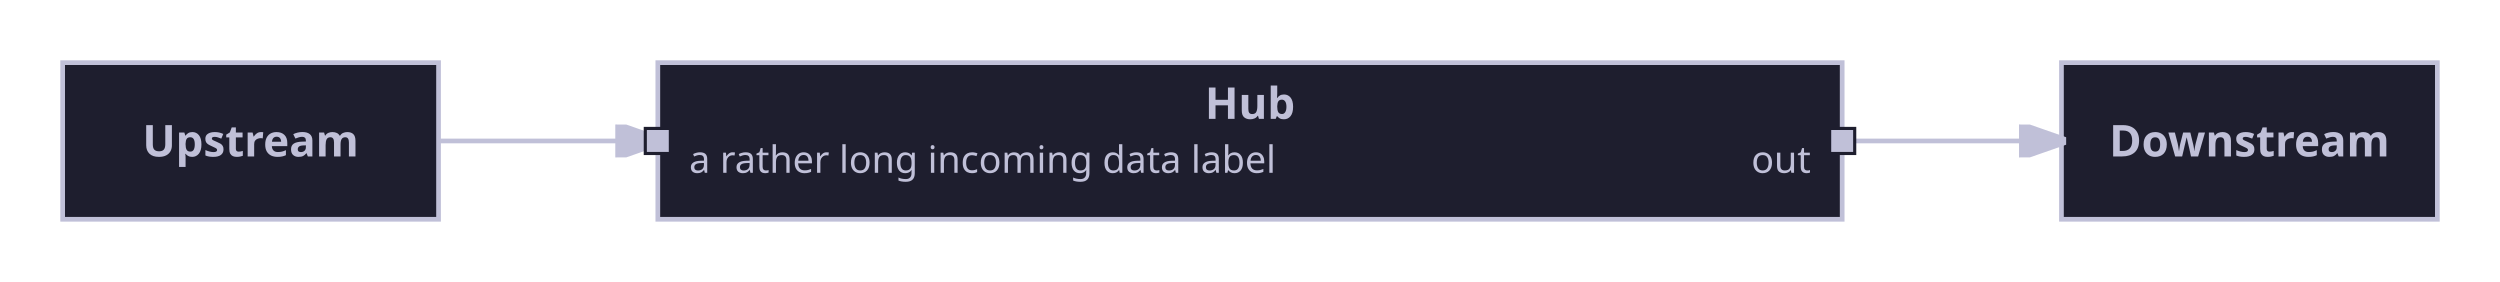
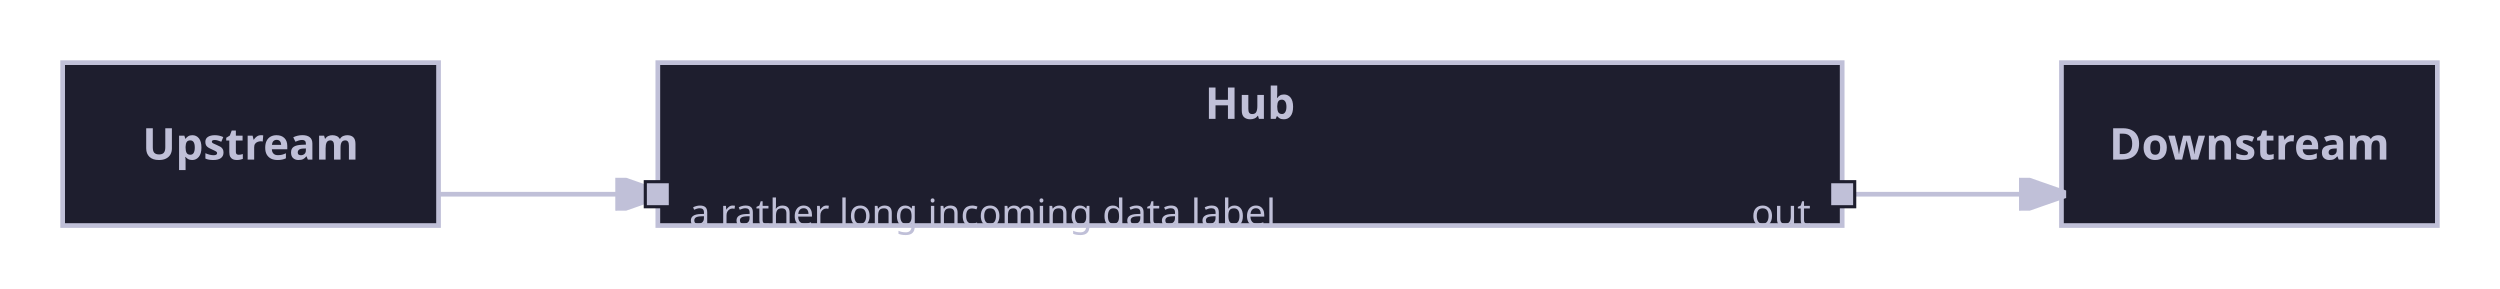
- <svg xmlns="http://www.w3.org/2000/svg" width="798.08" height="90.00" viewBox="0 0 798.08 90.00">
+ <svg xmlns="http://www.w3.org/2000/svg" width="798.08" height="92.00" viewBox="0 0 798.08 92.00">
  <defs>
    <marker id="line-end-open-chevron" markerWidth="10" markerHeight="7" refX="9" refY="3.5" orient="auto">
      <polyline points="0 0, 10 3.5, 0 7" fill="none" stroke="#C0C0D8" stroke-width="1.50" />
    </marker>
    <marker id="line-end-hollow-triangle" markerWidth="10" markerHeight="7" refX="9" refY="3.5" orient="auto">
      <polygon points="0 0, 10 3.5, 0 7" fill="#1E1E2E" stroke="#C0C0D8" stroke-width="1.50" />
    </marker>
    <marker id="line-end-filled-arrow" markerWidth="10" markerHeight="7" refX="9" refY="3.5" orient="auto">
      <polygon points="0 0, 10 3.5, 0 7" fill="#C0C0D8" stroke="#C0C0D8" stroke-width="1.50" />
    </marker>
    <marker id="line-end-hollow-triangle-crossbar" markerWidth="10" markerHeight="7" refX="9" refY="3.5" orient="auto">
      <polygon points="0 0, 10 3.5, 0 7" fill="#1E1E2E" stroke="#C0C0D8" stroke-width="1.50" />
      <line x1="7" y1="0" x2="7" y2="7" stroke="#C0C0D8" stroke-width="1.50" />
    </marker>
    <marker id="line-end-hollow-diamond" markerWidth="14" markerHeight="8" refX="13" refY="4" orient="auto">
      <polygon points="1 4, 7 0, 13 4, 7 8" fill="#1E1E2E" stroke="#C0C0D8" stroke-width="1.50" />
    </marker>
    <marker id="line-end-filled-diamond" markerWidth="14" markerHeight="8" refX="13" refY="4" orient="auto">
      <polygon points="1 4, 7 0, 13 4, 7 8" fill="#C0C0D8" stroke="#C0C0D8" stroke-width="1.50" />
    </marker>
    <marker id="line-end-circle" markerWidth="10" markerHeight="10" refX="9" refY="5" orient="auto">
      <circle cx="5" cy="5" r="4" fill="#1E1E2E" stroke="#C0C0D8" stroke-width="1.50" />
    </marker>
    <marker id="line-end-bar" markerWidth="4" markerHeight="12" refX="2" refY="6" orient="auto">
      <line x1="2" y1="0" x2="2" y2="12" stroke="#C0C0D8" stroke-width="1.50" />
    </marker>
    <filter id="label-bg" x="-0.05" y="-0.05" width="1.1" height="1.1">
      <feFlood flood-color="#1E1E2E" />
      <feComposite in="SourceGraphic" operator="over" />
    </filter>
  </defs>
-   <rect x="20.00" y="20.00" width="120.00" height="50.00" fill="#1E1E2E" stroke="#C0C0D8" stroke-width="1.50" />
-   <text x="80.00" y="45.00" font-family="Noto Sans, sans-serif" font-size="14.00" font-weight="bold" fill="#C0C0D8" text-anchor="middle" dominant-baseline="middle">Upstream</text>
-   <rect x="210.00" y="20.00" width="378.08" height="50.00" fill="#1E1E2E" stroke="#C0C0D8" stroke-width="1.50" />
+   <rect x="20.00" y="20.00" width="120.00" height="52.00" fill="#1E1E2E" stroke="#C0C0D8" stroke-width="1.50" />
+   <text x="80.00" y="46.00" font-family="Noto Sans, sans-serif" font-size="14.00" font-weight="bold" fill="#C0C0D8" text-anchor="middle" dominant-baseline="middle">Upstream</text>
+   <rect x="210.00" y="20.00" width="378.08" height="52.00" fill="#1E1E2E" stroke="#C0C0D8" stroke-width="1.50" />
  <text x="399.04" y="33.00" font-family="Noto Sans, sans-serif" font-size="14.00" font-weight="bold" fill="#C0C0D8" text-anchor="middle" dominant-baseline="middle">Hub</text>
-   <rect x="658.08" y="20.00" width="120.00" height="50.00" fill="#1E1E2E" stroke="#C0C0D8" stroke-width="1.50" />
-   <text x="718.08" y="45.00" font-family="Noto Sans, sans-serif" font-size="14.00" font-weight="bold" fill="#C0C0D8" text-anchor="middle" dominant-baseline="middle">Downstream</text>
-   <path d="M 140.00 45.00 L 210.00 45.00" fill="none" stroke="#C0C0D8" stroke-width="1.50" marker-end="url(#line-end-filled-arrow)" />
-   <rect x="206.00" y="41.00" width="8.00" height="8.00" fill="#C0C0D8" stroke="#1E1E2E" stroke-width="1.00" />
-   <text x="220.00" y="51.00" font-family="Noto Sans, sans-serif" font-size="12.00" fill="#C0C0D8" text-anchor="start" dominant-baseline="middle">a rather long incoming data label</text>
-   <path d="M 588.08 45.00 L 658.08 45.00" fill="none" stroke="#C0C0D8" stroke-width="1.50" marker-end="url(#line-end-filled-arrow)" />
-   <rect x="584.08" y="41.00" width="8.00" height="8.00" fill="#C0C0D8" stroke="#1E1E2E" stroke-width="1.00" />
-   <text x="578.08" y="51.00" font-family="Noto Sans, sans-serif" font-size="12.00" fill="#C0C0D8" text-anchor="end" dominant-baseline="middle">out</text>
+   <rect x="658.08" y="20.00" width="120.00" height="52.00" fill="#1E1E2E" stroke="#C0C0D8" stroke-width="1.50" />
+   <text x="718.08" y="46.00" font-family="Noto Sans, sans-serif" font-size="14.00" font-weight="bold" fill="#C0C0D8" text-anchor="middle" dominant-baseline="middle">Downstream</text>
+   <path d="M 140.00 62.00 L 210.00 62.00" fill="none" stroke="#C0C0D8" stroke-width="1.50" marker-end="url(#line-end-filled-arrow)" />
+   <rect x="206.00" y="58.00" width="8.00" height="8.00" fill="#C0C0D8" stroke="#1E1E2E" stroke-width="1.00" />
+   <text x="220.00" y="68.00" font-family="Noto Sans, sans-serif" font-size="12.00" fill="#C0C0D8" text-anchor="start" dominant-baseline="middle">a rather long incoming data label</text>
+   <path d="M 588.08 62.00 L 658.08 62.00" fill="none" stroke="#C0C0D8" stroke-width="1.50" marker-end="url(#line-end-filled-arrow)" />
+   <rect x="584.08" y="58.00" width="8.00" height="8.00" fill="#C0C0D8" stroke="#1E1E2E" stroke-width="1.00" />
+   <text x="578.08" y="68.00" font-family="Noto Sans, sans-serif" font-size="12.00" fill="#C0C0D8" text-anchor="end" dominant-baseline="middle">out</text>
</svg>
